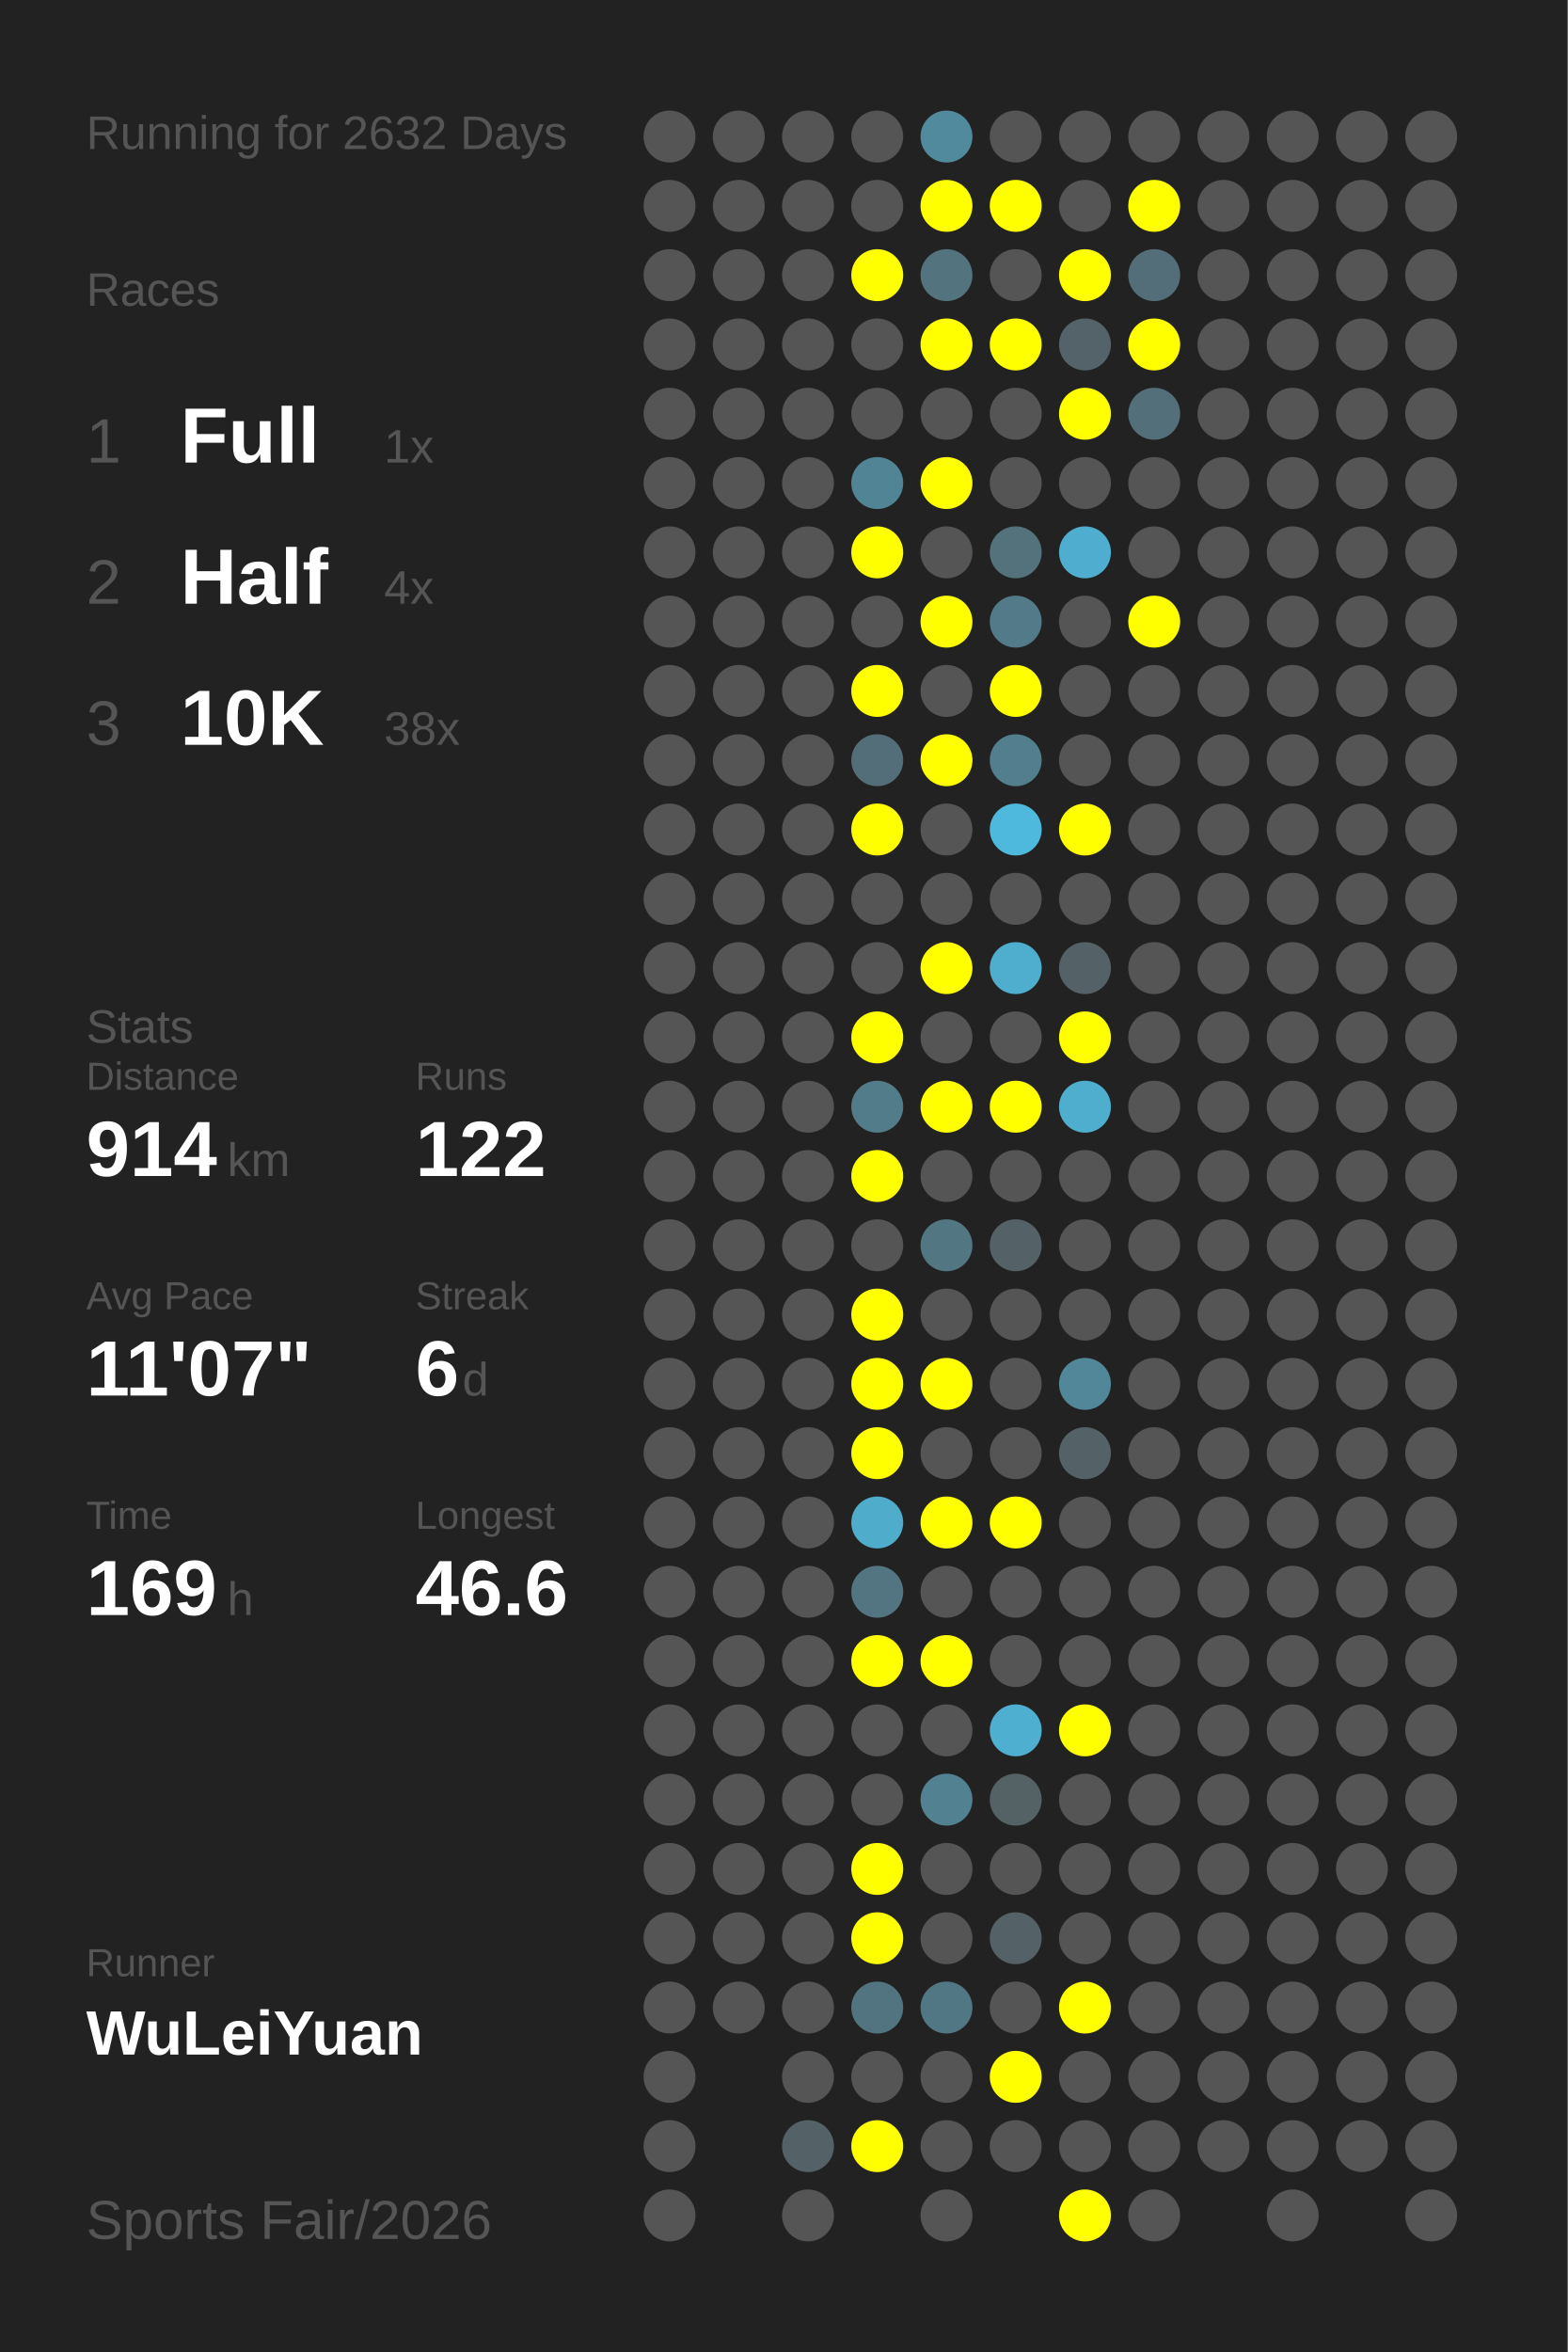
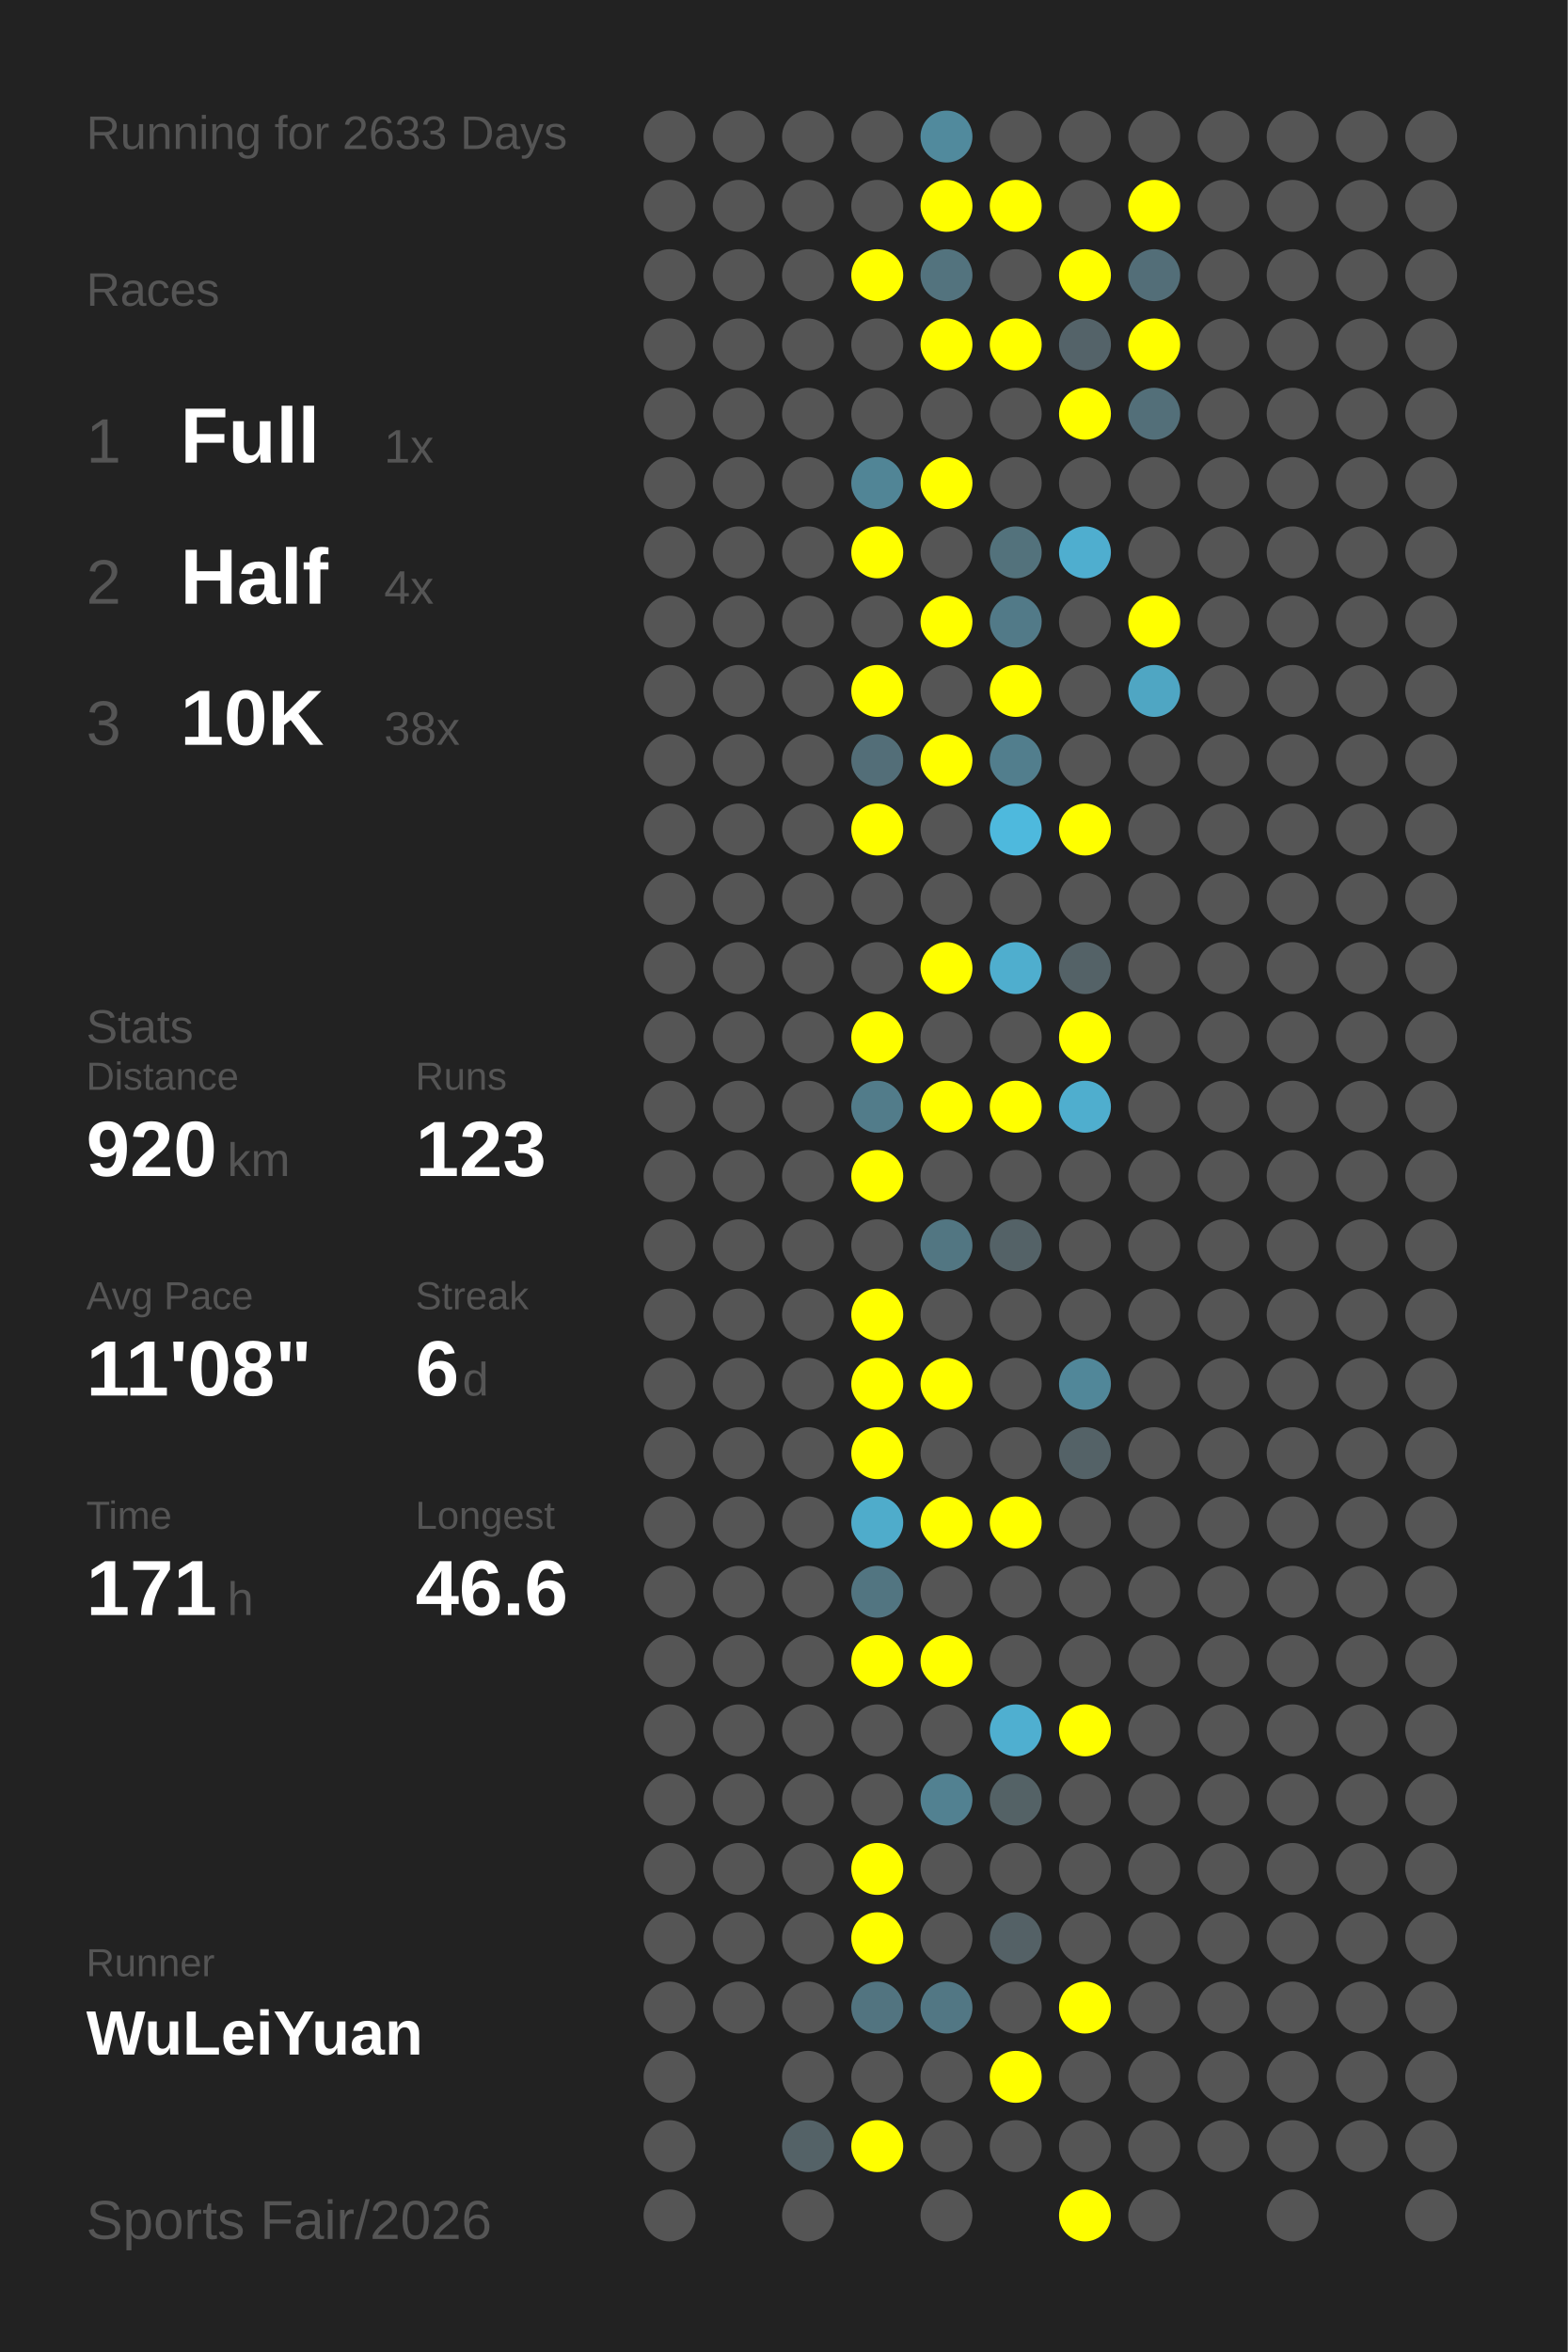
<svg xmlns="http://www.w3.org/2000/svg" baseProfile="full" height="300mm" version="1.1" viewBox="0,0,200,300" width="200mm">
  <defs />
  <rect fill="#222222" height="300" width="200" x="0" y="0" />
-   <text fill="#555555" style="font-size:6px; font-family:Arial;" x="11" y="19">Running for 2632 Days</text>
+   <text fill="#555555" style="font-size:6px; font-family:Arial;" x="11" y="19">Running for 2633 Days</text>
  <text fill="#555555" style="font-size:6px; font-family:Arial;" x="11" y="39">Races</text>
  <text fill="#555555" style="font-size:8px; font-family:Arial;" x="11" y="59">1</text>
  <text fill="#FFFFFF" style="font-size:10px; font-family:Arial; font-weight:bold;" x="23" y="59">Full</text>
  <text fill="#555555" style="font-size:6px; font-family:Arial;" x="49" y="59">1x</text>
  <text fill="#555555" style="font-size:8px; font-family:Arial;" x="11" y="77">2</text>
  <text fill="#FFFFFF" style="font-size:10px; font-family:Arial; font-weight:bold;" x="23" y="77">Half</text>
  <text fill="#555555" style="font-size:6px; font-family:Arial;" x="49" y="77">4x</text>
  <text fill="#555555" style="font-size:8px; font-family:Arial;" x="11" y="95">3</text>
  <text fill="#FFFFFF" style="font-size:10px; font-family:Arial; font-weight:bold;" x="23" y="95">10K</text>
  <text fill="#555555" style="font-size:6px; font-family:Arial;" x="49" y="95">38x</text>
  <text fill="#555555" style="font-size:6px; font-family:Arial;" x="11" y="133">Stats</text>
  <text fill="#555555" style="font-size:5px; font-family:Arial;" x="11" y="139">Distance</text>
-   <text fill="#FFFFFF" style="font-size:10px; font-family:Arial; font-weight:bold;" x="11" y="150">914</text>
+   <text fill="#FFFFFF" style="font-size:10px; font-family:Arial; font-weight:bold;" x="11" y="150">920</text>
  <text fill="#555555" style="font-size:6px; font-family:Arial;" x="29" y="150">km</text>
  <text fill="#555555" style="font-size:5px; font-family:Arial;" x="53" y="139">Runs</text>
-   <text fill="#FFFFFF" style="font-size:10px; font-family:Arial; font-weight:bold;" x="53" y="150">122</text>
+   <text fill="#FFFFFF" style="font-size:10px; font-family:Arial; font-weight:bold;" x="53" y="150">123</text>
  <text fill="#555555" style="font-size:5px; font-family:Arial;" x="11" y="167">Avg Pace</text>
-   <text fill="#FFFFFF" style="font-size:10px; font-family:Arial; font-weight:bold;" x="11" y="178">11'07"</text>
+   <text fill="#FFFFFF" style="font-size:10px; font-family:Arial; font-weight:bold;" x="11" y="178">11'08"</text>
  <text fill="#555555" style="font-size:5px; font-family:Arial;" x="53" y="167">Streak</text>
  <text fill="#FFFFFF" style="font-size:10px; font-family:Arial; font-weight:bold;" x="53" y="178">6</text>
  <text fill="#555555" style="font-size:6px; font-family:Arial;" x="59" y="178">d</text>
  <text fill="#555555" style="font-size:5px; font-family:Arial;" x="11" y="195">Time</text>
-   <text fill="#FFFFFF" style="font-size:10px; font-family:Arial; font-weight:bold;" x="11" y="206">169</text>
+   <text fill="#FFFFFF" style="font-size:10px; font-family:Arial; font-weight:bold;" x="11" y="206">171</text>
  <text fill="#555555" style="font-size:6px; font-family:Arial;" x="29" y="206">h</text>
  <text fill="#555555" style="font-size:5px; font-family:Arial;" x="53" y="195">Longest</text>
  <text fill="#FFFFFF" style="font-size:10px; font-family:Arial; font-weight:bold;" x="53" y="206">46.6</text>
  <text fill="#555555" style="font-size:5px; font-family:Arial;" x="11" y="252.065">Runner</text>
  <text fill="#FFFFFF" style="font-size:8px; font-family:Arial; font-weight:bold;" x="11" y="262.065">WuLeiYuan</text>
  <text fill="#555555" style="font-size:7px; font-family:Arial;" x="11" y="285.581">Sports Fair/2026</text>
  <circle cx="85.417" cy="17.419" fill="#555555" r="3.312" />
  <circle cx="85.417" cy="26.258" fill="#555555" r="3.312" />
  <circle cx="85.417" cy="35.097" fill="#555555" r="3.312" />
  <circle cx="85.417" cy="43.935" fill="#555555" r="3.312" />
  <circle cx="85.417" cy="52.774" fill="#555555" r="3.312" />
  <circle cx="85.417" cy="61.613" fill="#555555" r="3.312" />
  <circle cx="85.417" cy="70.452" fill="#555555" r="3.312" />
  <circle cx="85.417" cy="79.29" fill="#555555" r="3.312" />
  <circle cx="85.417" cy="88.129" fill="#555555" r="3.312" />
  <circle cx="85.417" cy="96.968" fill="#555555" r="3.312" />
  <circle cx="85.417" cy="105.806" fill="#555555" r="3.312" />
  <circle cx="85.417" cy="114.645" fill="#555555" r="3.312" />
  <circle cx="85.417" cy="123.484" fill="#555555" r="3.312" />
  <circle cx="85.417" cy="132.323" fill="#555555" r="3.312" />
  <circle cx="85.417" cy="141.161" fill="#555555" r="3.312" />
  <circle cx="85.417" cy="150" fill="#555555" r="3.312" />
  <circle cx="85.417" cy="158.839" fill="#555555" r="3.312" />
  <circle cx="85.417" cy="167.677" fill="#555555" r="3.312" />
  <circle cx="85.417" cy="176.516" fill="#555555" r="3.312" />
  <circle cx="85.417" cy="185.355" fill="#555555" r="3.312" />
  <circle cx="85.417" cy="194.194" fill="#555555" r="3.312" />
  <circle cx="85.417" cy="203.032" fill="#555555" r="3.312" />
  <circle cx="85.417" cy="211.871" fill="#555555" r="3.312" />
  <circle cx="85.417" cy="220.71" fill="#555555" r="3.312" />
  <circle cx="85.417" cy="229.548" fill="#555555" r="3.312" />
  <circle cx="85.417" cy="238.387" fill="#555555" r="3.312" />
  <circle cx="85.417" cy="247.226" fill="#555555" r="3.312" />
  <circle cx="85.417" cy="256.065" fill="#555555" r="3.312" />
  <circle cx="85.417" cy="264.903" fill="#555555" r="3.312" />
  <circle cx="85.417" cy="273.742" fill="#555555" r="3.312" />
  <circle cx="85.417" cy="282.581" fill="#555555" r="3.312" />
  <circle cx="94.25" cy="17.419" fill="#555555" r="3.312" />
  <circle cx="94.25" cy="26.258" fill="#555555" r="3.312" />
  <circle cx="94.25" cy="35.097" fill="#555555" r="3.312" />
  <circle cx="94.25" cy="43.935" fill="#555555" r="3.312" />
  <circle cx="94.25" cy="52.774" fill="#555555" r="3.312" />
  <circle cx="94.25" cy="61.613" fill="#555555" r="3.312" />
  <circle cx="94.25" cy="70.452" fill="#555555" r="3.312" />
  <circle cx="94.25" cy="79.29" fill="#555555" r="3.312" />
  <circle cx="94.25" cy="88.129" fill="#555555" r="3.312" />
  <circle cx="94.25" cy="96.968" fill="#555555" r="3.312" />
  <circle cx="94.25" cy="105.806" fill="#555555" r="3.312" />
  <circle cx="94.25" cy="114.645" fill="#555555" r="3.312" />
  <circle cx="94.25" cy="123.484" fill="#555555" r="3.312" />
  <circle cx="94.25" cy="132.323" fill="#555555" r="3.312" />
  <circle cx="94.25" cy="141.161" fill="#555555" r="3.312" />
  <circle cx="94.25" cy="150" fill="#555555" r="3.312" />
  <circle cx="94.25" cy="158.839" fill="#555555" r="3.312" />
  <circle cx="94.25" cy="167.677" fill="#555555" r="3.312" />
  <circle cx="94.25" cy="176.516" fill="#555555" r="3.312" />
  <circle cx="94.25" cy="185.355" fill="#555555" r="3.312" />
  <circle cx="94.25" cy="194.194" fill="#555555" r="3.312" />
  <circle cx="94.25" cy="203.032" fill="#555555" r="3.312" />
  <circle cx="94.25" cy="211.871" fill="#555555" r="3.312" />
  <circle cx="94.25" cy="220.71" fill="#555555" r="3.312" />
  <circle cx="94.25" cy="229.548" fill="#555555" r="3.312" />
  <circle cx="94.25" cy="238.387" fill="#555555" r="3.312" />
  <circle cx="94.25" cy="247.226" fill="#555555" r="3.312" />
  <circle cx="94.25" cy="256.065" fill="#555555" r="3.312" />
  <circle cx="103.083" cy="17.419" fill="#555555" r="3.312" />
  <circle cx="103.083" cy="26.258" fill="#555555" r="3.312" />
  <circle cx="103.083" cy="35.097" fill="#555555" r="3.312" />
  <circle cx="103.083" cy="43.935" fill="#555555" r="3.312" />
  <circle cx="103.083" cy="52.774" fill="#555555" r="3.312" />
  <circle cx="103.083" cy="61.613" fill="#555555" r="3.312" />
  <circle cx="103.083" cy="70.452" fill="#555555" r="3.312" />
  <circle cx="103.083" cy="79.29" fill="#555555" r="3.312" />
  <circle cx="103.083" cy="88.129" fill="#555555" r="3.312" />
  <circle cx="103.083" cy="96.968" fill="#555555" r="3.312" />
  <circle cx="103.083" cy="105.806" fill="#555555" r="3.312" />
  <circle cx="103.083" cy="114.645" fill="#555555" r="3.312" />
  <circle cx="103.083" cy="123.484" fill="#555555" r="3.312" />
  <circle cx="103.083" cy="132.323" fill="#555555" r="3.312" />
  <circle cx="103.083" cy="141.161" fill="#555555" r="3.312" />
  <circle cx="103.083" cy="150" fill="#555555" r="3.312" />
  <circle cx="103.083" cy="158.839" fill="#555555" r="3.312" />
  <circle cx="103.083" cy="167.677" fill="#555555" r="3.312" />
  <circle cx="103.083" cy="176.516" fill="#555555" r="3.312" />
  <circle cx="103.083" cy="185.355" fill="#555555" r="3.312" />
  <circle cx="103.083" cy="194.194" fill="#555555" r="3.312" />
  <circle cx="103.083" cy="203.032" fill="#555555" r="3.312" />
  <circle cx="103.083" cy="211.871" fill="#555555" r="3.312" />
  <circle cx="103.083" cy="220.71" fill="#555555" r="3.312" />
  <circle cx="103.083" cy="229.548" fill="#555555" r="3.312" />
  <circle cx="103.083" cy="238.387" fill="#555555" r="3.312" />
  <circle cx="103.083" cy="247.226" fill="#555555" r="3.312" />
  <circle cx="103.083" cy="256.065" fill="#555555" r="3.312" />
  <circle cx="103.083" cy="264.903" fill="#555555" r="3.312" />
  <circle cx="103.083" cy="273.742" fill="#546267" r="3.312" />
  <circle cx="103.083" cy="282.581" fill="#555555" r="3.312" />
  <circle cx="111.917" cy="17.419" fill="#555555" r="3.312" />
  <circle cx="111.917" cy="26.258" fill="#555555" r="3.312" />
  <circle cx="111.917" cy="35.097" fill="#FFFF00" r="3.312" />
  <circle cx="111.917" cy="43.935" fill="#555555" r="3.312" />
  <circle cx="111.917" cy="52.774" fill="#555555" r="3.312" />
  <circle cx="111.917" cy="61.613" fill="#518596" r="3.312" />
  <circle cx="111.917" cy="70.452" fill="#FFFF00" r="3.312" />
  <circle cx="111.917" cy="79.29" fill="#555555" r="3.312" />
  <circle cx="111.917" cy="88.129" fill="#FFFF00" r="3.312" />
  <circle cx="111.917" cy="96.968" fill="#536e78" r="3.312" />
  <circle cx="111.917" cy="105.806" fill="#FFFF00" r="3.312" />
  <circle cx="111.917" cy="114.645" fill="#555555" r="3.312" />
  <circle cx="111.917" cy="123.484" fill="#555555" r="3.312" />
  <circle cx="111.917" cy="132.323" fill="#FFFF00" r="3.312" />
  <circle cx="111.917" cy="141.161" fill="#527c8a" r="3.312" />
  <circle cx="111.917" cy="150" fill="#FFFF00" r="3.312" />
  <circle cx="111.917" cy="158.839" fill="#555555" r="3.312" />
  <circle cx="111.917" cy="167.677" fill="#FFFF00" r="3.312" />
  <circle cx="111.917" cy="176.516" fill="#FFFF00" r="3.312" />
  <circle cx="111.917" cy="185.355" fill="#FFFF00" r="3.312" />
  <circle cx="111.917" cy="194.194" fill="#4faccb" r="3.312" />
  <circle cx="111.917" cy="203.032" fill="#527581" r="3.312" />
  <circle cx="111.917" cy="211.871" fill="#FFFF00" r="3.312" />
  <circle cx="111.917" cy="220.71" fill="#555555" r="3.312" />
  <circle cx="111.917" cy="229.548" fill="#555555" r="3.312" />
  <circle cx="111.917" cy="238.387" fill="#FFFF00" r="3.312" />
  <circle cx="111.917" cy="247.226" fill="#FFFF00" r="3.312" />
  <circle cx="111.917" cy="256.065" fill="#527480" r="3.312" />
  <circle cx="111.917" cy="264.903" fill="#555555" r="3.312" />
  <circle cx="111.917" cy="273.742" fill="#FFFF00" r="3.312" />
  <circle cx="120.75" cy="17.419" fill="#518a9d" r="3.312" />
  <circle cx="120.75" cy="26.258" fill="#FFFF00" r="3.312" />
  <circle cx="120.75" cy="35.097" fill="#53737e" r="3.312" />
  <circle cx="120.75" cy="43.935" fill="#FFFF00" r="3.312" />
  <circle cx="120.75" cy="52.774" fill="#555555" r="3.312" />
  <circle cx="120.75" cy="61.613" fill="#FFFF00" r="3.312" />
  <circle cx="120.75" cy="70.452" fill="#555555" r="3.312" />
  <circle cx="120.75" cy="79.29" fill="#FFFF00" r="3.312" />
  <circle cx="120.75" cy="88.129" fill="#555555" r="3.312" />
  <circle cx="120.75" cy="96.968" fill="#FFFF00" r="3.312" />
  <circle cx="120.75" cy="105.806" fill="#555555" r="3.312" />
  <circle cx="120.75" cy="114.645" fill="#555555" r="3.312" />
  <circle cx="120.75" cy="123.484" fill="#FFFF00" r="3.312" />
  <circle cx="120.75" cy="132.323" fill="#555555" r="3.312" />
  <circle cx="120.75" cy="141.161" fill="#FFFF00" r="3.312" />
  <circle cx="120.75" cy="150" fill="#555555" r="3.312" />
  <circle cx="120.75" cy="158.839" fill="#527682" r="3.312" />
  <circle cx="120.75" cy="167.677" fill="#555555" r="3.312" />
  <circle cx="120.75" cy="176.516" fill="#FFFF00" r="3.312" />
  <circle cx="120.75" cy="185.355" fill="#555555" r="3.312" />
  <circle cx="120.75" cy="194.194" fill="#FFFF00" r="3.312" />
  <circle cx="120.75" cy="203.032" fill="#555555" r="3.312" />
  <circle cx="120.75" cy="211.871" fill="#FFFF00" r="3.312" />
  <circle cx="120.75" cy="220.71" fill="#555555" r="3.312" />
  <circle cx="120.75" cy="229.548" fill="#528191" r="3.312" />
  <circle cx="120.75" cy="238.387" fill="#555555" r="3.312" />
  <circle cx="120.75" cy="247.226" fill="#555555" r="3.312" />
  <circle cx="120.75" cy="256.065" fill="#527784" r="3.312" />
  <circle cx="120.75" cy="264.903" fill="#555555" r="3.312" />
  <circle cx="120.75" cy="273.742" fill="#555555" r="3.312" />
  <circle cx="120.75" cy="282.581" fill="#555555" r="3.312" />
  <circle cx="129.583" cy="17.419" fill="#555555" r="3.312" />
  <circle cx="129.583" cy="26.258" fill="#FFFF00" r="3.312" />
  <circle cx="129.583" cy="35.097" fill="#555555" r="3.312" />
  <circle cx="129.583" cy="43.935" fill="#FFFF00" r="3.312" />
  <circle cx="129.583" cy="52.774" fill="#555555" r="3.312" />
  <circle cx="129.583" cy="61.613" fill="#555555" r="3.312" />
  <circle cx="129.583" cy="70.452" fill="#53727c" r="3.312" />
  <circle cx="129.583" cy="79.29" fill="#527a88" r="3.312" />
  <circle cx="129.583" cy="88.129" fill="#FFFF00" r="3.312" />
  <circle cx="129.583" cy="96.968" fill="#527e8d" r="3.312" />
  <circle cx="129.583" cy="105.806" fill="#4eb9dd" r="3.312" />
  <circle cx="129.583" cy="114.645" fill="#555555" r="3.312" />
  <circle cx="129.583" cy="123.484" fill="#4faece" r="3.312" />
  <circle cx="129.583" cy="132.323" fill="#555555" r="3.312" />
  <circle cx="129.583" cy="141.161" fill="#FFFF00" r="3.312" />
  <circle cx="129.583" cy="150" fill="#555555" r="3.312" />
  <circle cx="129.583" cy="158.839" fill="#546267" r="3.312" />
  <circle cx="129.583" cy="167.677" fill="#555555" r="3.312" />
  <circle cx="129.583" cy="176.516" fill="#555555" r="3.312" />
  <circle cx="129.583" cy="185.355" fill="#555555" r="3.312" />
  <circle cx="129.583" cy="194.194" fill="#FFFF00" r="3.312" />
  <circle cx="129.583" cy="203.032" fill="#555555" r="3.312" />
  <circle cx="129.583" cy="211.871" fill="#555555" r="3.312" />
  <circle cx="129.583" cy="220.71" fill="#4fafd0" r="3.312" />
  <circle cx="129.583" cy="229.548" fill="#546266" r="3.312" />
  <circle cx="129.583" cy="238.387" fill="#555555" r="3.312" />
  <circle cx="129.583" cy="247.226" fill="#546166" r="3.312" />
  <circle cx="129.583" cy="256.065" fill="#555555" r="3.312" />
  <circle cx="129.583" cy="264.903" fill="#FFFF00" r="3.312" />
  <circle cx="129.583" cy="273.742" fill="#555555" r="3.312" />
  <circle cx="138.417" cy="17.419" fill="#555555" r="3.312" />
  <circle cx="138.417" cy="26.258" fill="#555555" r="3.312" />
  <circle cx="138.417" cy="35.097" fill="#FFFF00" r="3.312" />
  <circle cx="138.417" cy="43.935" fill="#546369" r="3.312" />
  <circle cx="138.417" cy="52.774" fill="#FFFF00" r="3.312" />
  <circle cx="138.417" cy="61.613" fill="#555555" r="3.312" />
  <circle cx="138.417" cy="70.452" fill="#4faecf" r="3.312" />
  <circle cx="138.417" cy="79.29" fill="#555555" r="3.312" />
  <circle cx="138.417" cy="88.129" fill="#555555" r="3.312" />
  <circle cx="138.417" cy="96.968" fill="#555555" r="3.312" />
  <circle cx="138.417" cy="105.806" fill="#FFFF00" r="3.312" />
  <circle cx="138.417" cy="114.645" fill="#555555" r="3.312" />
  <circle cx="138.417" cy="123.484" fill="#546267" r="3.312" />
  <circle cx="138.417" cy="132.323" fill="#FFFF00" r="3.312" />
  <circle cx="138.417" cy="141.161" fill="#4faece" r="3.312" />
  <circle cx="138.417" cy="150" fill="#555555" r="3.312" />
  <circle cx="138.417" cy="158.839" fill="#555555" r="3.312" />
  <circle cx="138.417" cy="167.677" fill="#555555" r="3.312" />
  <circle cx="138.417" cy="176.516" fill="#518799" r="3.312" />
  <circle cx="138.417" cy="185.355" fill="#546267" r="3.312" />
  <circle cx="138.417" cy="194.194" fill="#555555" r="3.312" />
  <circle cx="138.417" cy="203.032" fill="#555555" r="3.312" />
  <circle cx="138.417" cy="211.871" fill="#555555" r="3.312" />
  <circle cx="138.417" cy="220.71" fill="#FFFF00" r="3.312" />
  <circle cx="138.417" cy="229.548" fill="#555555" r="3.312" />
  <circle cx="138.417" cy="238.387" fill="#555555" r="3.312" />
  <circle cx="138.417" cy="247.226" fill="#555555" r="3.312" />
  <circle cx="138.417" cy="256.065" fill="#FFFF00" r="3.312" />
  <circle cx="138.417" cy="264.903" fill="#555555" r="3.312" />
  <circle cx="138.417" cy="273.742" fill="#555555" r="3.312" />
  <circle cx="138.417" cy="282.581" fill="#FFFF00" r="3.312" />
  <circle cx="147.25" cy="17.419" fill="#555555" r="3.312" />
  <circle cx="147.25" cy="26.258" fill="#FFFF00" r="3.312" />
  <circle cx="147.25" cy="35.097" fill="#536e78" r="3.312" />
  <circle cx="147.25" cy="43.935" fill="#FFFF00" r="3.312" />
  <circle cx="147.25" cy="52.774" fill="#536f79" r="3.312" />
  <circle cx="147.25" cy="61.613" fill="#555555" r="3.312" />
  <circle cx="147.25" cy="70.452" fill="#555555" r="3.312" />
  <circle cx="147.25" cy="79.29" fill="#FFFF00" r="3.312" />
-   <circle cx="147.25" cy="88.129" fill="#555555" r="3.312" />
+   <circle cx="147.25" cy="88.129" fill="#4fa6c3" r="3.312" />
  <circle cx="147.25" cy="96.968" fill="#555555" r="3.312" />
  <circle cx="147.25" cy="105.806" fill="#555555" r="3.312" />
  <circle cx="147.25" cy="114.645" fill="#555555" r="3.312" />
  <circle cx="147.25" cy="123.484" fill="#555555" r="3.312" />
  <circle cx="147.25" cy="132.323" fill="#555555" r="3.312" />
  <circle cx="147.25" cy="141.161" fill="#555555" r="3.312" />
  <circle cx="147.25" cy="150" fill="#555555" r="3.312" />
  <circle cx="147.25" cy="158.839" fill="#555555" r="3.312" />
  <circle cx="147.25" cy="167.677" fill="#555555" r="3.312" />
  <circle cx="147.25" cy="176.516" fill="#555555" r="3.312" />
  <circle cx="147.25" cy="185.355" fill="#555555" r="3.312" />
  <circle cx="147.25" cy="194.194" fill="#555555" r="3.312" />
  <circle cx="147.25" cy="203.032" fill="#555555" r="3.312" />
  <circle cx="147.25" cy="211.871" fill="#555555" r="3.312" />
  <circle cx="147.25" cy="220.71" fill="#555555" r="3.312" />
  <circle cx="147.25" cy="229.548" fill="#555555" r="3.312" />
  <circle cx="147.25" cy="238.387" fill="#555555" r="3.312" />
  <circle cx="147.25" cy="247.226" fill="#555555" r="3.312" />
  <circle cx="147.25" cy="256.065" fill="#555555" r="3.312" />
  <circle cx="147.25" cy="264.903" fill="#555555" r="3.312" />
  <circle cx="147.25" cy="273.742" fill="#555555" r="3.312" />
  <circle cx="147.25" cy="282.581" fill="#555555" r="3.312" />
  <circle cx="156.083" cy="17.419" fill="#555555" r="3.312" />
  <circle cx="156.083" cy="26.258" fill="#555555" r="3.312" />
  <circle cx="156.083" cy="35.097" fill="#555555" r="3.312" />
  <circle cx="156.083" cy="43.935" fill="#555555" r="3.312" />
  <circle cx="156.083" cy="52.774" fill="#555555" r="3.312" />
  <circle cx="156.083" cy="61.613" fill="#555555" r="3.312" />
  <circle cx="156.083" cy="70.452" fill="#555555" r="3.312" />
  <circle cx="156.083" cy="79.29" fill="#555555" r="3.312" />
  <circle cx="156.083" cy="88.129" fill="#555555" r="3.312" />
  <circle cx="156.083" cy="96.968" fill="#555555" r="3.312" />
  <circle cx="156.083" cy="105.806" fill="#555555" r="3.312" />
  <circle cx="156.083" cy="114.645" fill="#555555" r="3.312" />
  <circle cx="156.083" cy="123.484" fill="#555555" r="3.312" />
  <circle cx="156.083" cy="132.323" fill="#555555" r="3.312" />
  <circle cx="156.083" cy="141.161" fill="#555555" r="3.312" />
  <circle cx="156.083" cy="150" fill="#555555" r="3.312" />
  <circle cx="156.083" cy="158.839" fill="#555555" r="3.312" />
  <circle cx="156.083" cy="167.677" fill="#555555" r="3.312" />
  <circle cx="156.083" cy="176.516" fill="#555555" r="3.312" />
  <circle cx="156.083" cy="185.355" fill="#555555" r="3.312" />
  <circle cx="156.083" cy="194.194" fill="#555555" r="3.312" />
  <circle cx="156.083" cy="203.032" fill="#555555" r="3.312" />
  <circle cx="156.083" cy="211.871" fill="#555555" r="3.312" />
  <circle cx="156.083" cy="220.71" fill="#555555" r="3.312" />
  <circle cx="156.083" cy="229.548" fill="#555555" r="3.312" />
  <circle cx="156.083" cy="238.387" fill="#555555" r="3.312" />
  <circle cx="156.083" cy="247.226" fill="#555555" r="3.312" />
  <circle cx="156.083" cy="256.065" fill="#555555" r="3.312" />
  <circle cx="156.083" cy="264.903" fill="#555555" r="3.312" />
  <circle cx="156.083" cy="273.742" fill="#555555" r="3.312" />
  <circle cx="164.917" cy="17.419" fill="#555555" r="3.312" />
  <circle cx="164.917" cy="26.258" fill="#555555" r="3.312" />
  <circle cx="164.917" cy="35.097" fill="#555555" r="3.312" />
  <circle cx="164.917" cy="43.935" fill="#555555" r="3.312" />
  <circle cx="164.917" cy="52.774" fill="#555555" r="3.312" />
  <circle cx="164.917" cy="61.613" fill="#555555" r="3.312" />
  <circle cx="164.917" cy="70.452" fill="#555555" r="3.312" />
  <circle cx="164.917" cy="79.29" fill="#555555" r="3.312" />
  <circle cx="164.917" cy="88.129" fill="#555555" r="3.312" />
  <circle cx="164.917" cy="96.968" fill="#555555" r="3.312" />
  <circle cx="164.917" cy="105.806" fill="#555555" r="3.312" />
  <circle cx="164.917" cy="114.645" fill="#555555" r="3.312" />
  <circle cx="164.917" cy="123.484" fill="#555555" r="3.312" />
  <circle cx="164.917" cy="132.323" fill="#555555" r="3.312" />
  <circle cx="164.917" cy="141.161" fill="#555555" r="3.312" />
  <circle cx="164.917" cy="150" fill="#555555" r="3.312" />
  <circle cx="164.917" cy="158.839" fill="#555555" r="3.312" />
  <circle cx="164.917" cy="167.677" fill="#555555" r="3.312" />
  <circle cx="164.917" cy="176.516" fill="#555555" r="3.312" />
  <circle cx="164.917" cy="185.355" fill="#555555" r="3.312" />
  <circle cx="164.917" cy="194.194" fill="#555555" r="3.312" />
  <circle cx="164.917" cy="203.032" fill="#555555" r="3.312" />
  <circle cx="164.917" cy="211.871" fill="#555555" r="3.312" />
  <circle cx="164.917" cy="220.71" fill="#555555" r="3.312" />
  <circle cx="164.917" cy="229.548" fill="#555555" r="3.312" />
  <circle cx="164.917" cy="238.387" fill="#555555" r="3.312" />
  <circle cx="164.917" cy="247.226" fill="#555555" r="3.312" />
  <circle cx="164.917" cy="256.065" fill="#555555" r="3.312" />
  <circle cx="164.917" cy="264.903" fill="#555555" r="3.312" />
  <circle cx="164.917" cy="273.742" fill="#555555" r="3.312" />
  <circle cx="164.917" cy="282.581" fill="#555555" r="3.312" />
  <circle cx="173.75" cy="17.419" fill="#555555" r="3.312" />
  <circle cx="173.75" cy="26.258" fill="#555555" r="3.312" />
  <circle cx="173.75" cy="35.097" fill="#555555" r="3.312" />
  <circle cx="173.75" cy="43.935" fill="#555555" r="3.312" />
  <circle cx="173.75" cy="52.774" fill="#555555" r="3.312" />
  <circle cx="173.75" cy="61.613" fill="#555555" r="3.312" />
  <circle cx="173.75" cy="70.452" fill="#555555" r="3.312" />
  <circle cx="173.75" cy="79.29" fill="#555555" r="3.312" />
  <circle cx="173.75" cy="88.129" fill="#555555" r="3.312" />
  <circle cx="173.75" cy="96.968" fill="#555555" r="3.312" />
  <circle cx="173.75" cy="105.806" fill="#555555" r="3.312" />
  <circle cx="173.75" cy="114.645" fill="#555555" r="3.312" />
  <circle cx="173.75" cy="123.484" fill="#555555" r="3.312" />
  <circle cx="173.75" cy="132.323" fill="#555555" r="3.312" />
  <circle cx="173.75" cy="141.161" fill="#555555" r="3.312" />
  <circle cx="173.75" cy="150" fill="#555555" r="3.312" />
  <circle cx="173.75" cy="158.839" fill="#555555" r="3.312" />
  <circle cx="173.75" cy="167.677" fill="#555555" r="3.312" />
  <circle cx="173.75" cy="176.516" fill="#555555" r="3.312" />
  <circle cx="173.75" cy="185.355" fill="#555555" r="3.312" />
  <circle cx="173.75" cy="194.194" fill="#555555" r="3.312" />
  <circle cx="173.75" cy="203.032" fill="#555555" r="3.312" />
  <circle cx="173.75" cy="211.871" fill="#555555" r="3.312" />
  <circle cx="173.75" cy="220.71" fill="#555555" r="3.312" />
  <circle cx="173.75" cy="229.548" fill="#555555" r="3.312" />
  <circle cx="173.75" cy="238.387" fill="#555555" r="3.312" />
  <circle cx="173.75" cy="247.226" fill="#555555" r="3.312" />
  <circle cx="173.75" cy="256.065" fill="#555555" r="3.312" />
  <circle cx="173.75" cy="264.903" fill="#555555" r="3.312" />
  <circle cx="173.75" cy="273.742" fill="#555555" r="3.312" />
  <circle cx="182.583" cy="17.419" fill="#555555" r="3.312" />
  <circle cx="182.583" cy="26.258" fill="#555555" r="3.312" />
  <circle cx="182.583" cy="35.097" fill="#555555" r="3.312" />
  <circle cx="182.583" cy="43.935" fill="#555555" r="3.312" />
  <circle cx="182.583" cy="52.774" fill="#555555" r="3.312" />
  <circle cx="182.583" cy="61.613" fill="#555555" r="3.312" />
  <circle cx="182.583" cy="70.452" fill="#555555" r="3.312" />
  <circle cx="182.583" cy="79.29" fill="#555555" r="3.312" />
  <circle cx="182.583" cy="88.129" fill="#555555" r="3.312" />
  <circle cx="182.583" cy="96.968" fill="#555555" r="3.312" />
  <circle cx="182.583" cy="105.806" fill="#555555" r="3.312" />
  <circle cx="182.583" cy="114.645" fill="#555555" r="3.312" />
  <circle cx="182.583" cy="123.484" fill="#555555" r="3.312" />
  <circle cx="182.583" cy="132.323" fill="#555555" r="3.312" />
  <circle cx="182.583" cy="141.161" fill="#555555" r="3.312" />
  <circle cx="182.583" cy="150" fill="#555555" r="3.312" />
  <circle cx="182.583" cy="158.839" fill="#555555" r="3.312" />
  <circle cx="182.583" cy="167.677" fill="#555555" r="3.312" />
  <circle cx="182.583" cy="176.516" fill="#555555" r="3.312" />
  <circle cx="182.583" cy="185.355" fill="#555555" r="3.312" />
  <circle cx="182.583" cy="194.194" fill="#555555" r="3.312" />
  <circle cx="182.583" cy="203.032" fill="#555555" r="3.312" />
  <circle cx="182.583" cy="211.871" fill="#555555" r="3.312" />
  <circle cx="182.583" cy="220.71" fill="#555555" r="3.312" />
  <circle cx="182.583" cy="229.548" fill="#555555" r="3.312" />
  <circle cx="182.583" cy="238.387" fill="#555555" r="3.312" />
  <circle cx="182.583" cy="247.226" fill="#555555" r="3.312" />
  <circle cx="182.583" cy="256.065" fill="#555555" r="3.312" />
  <circle cx="182.583" cy="264.903" fill="#555555" r="3.312" />
  <circle cx="182.583" cy="273.742" fill="#555555" r="3.312" />
  <circle cx="182.583" cy="282.581" fill="#555555" r="3.312" />
</svg>
